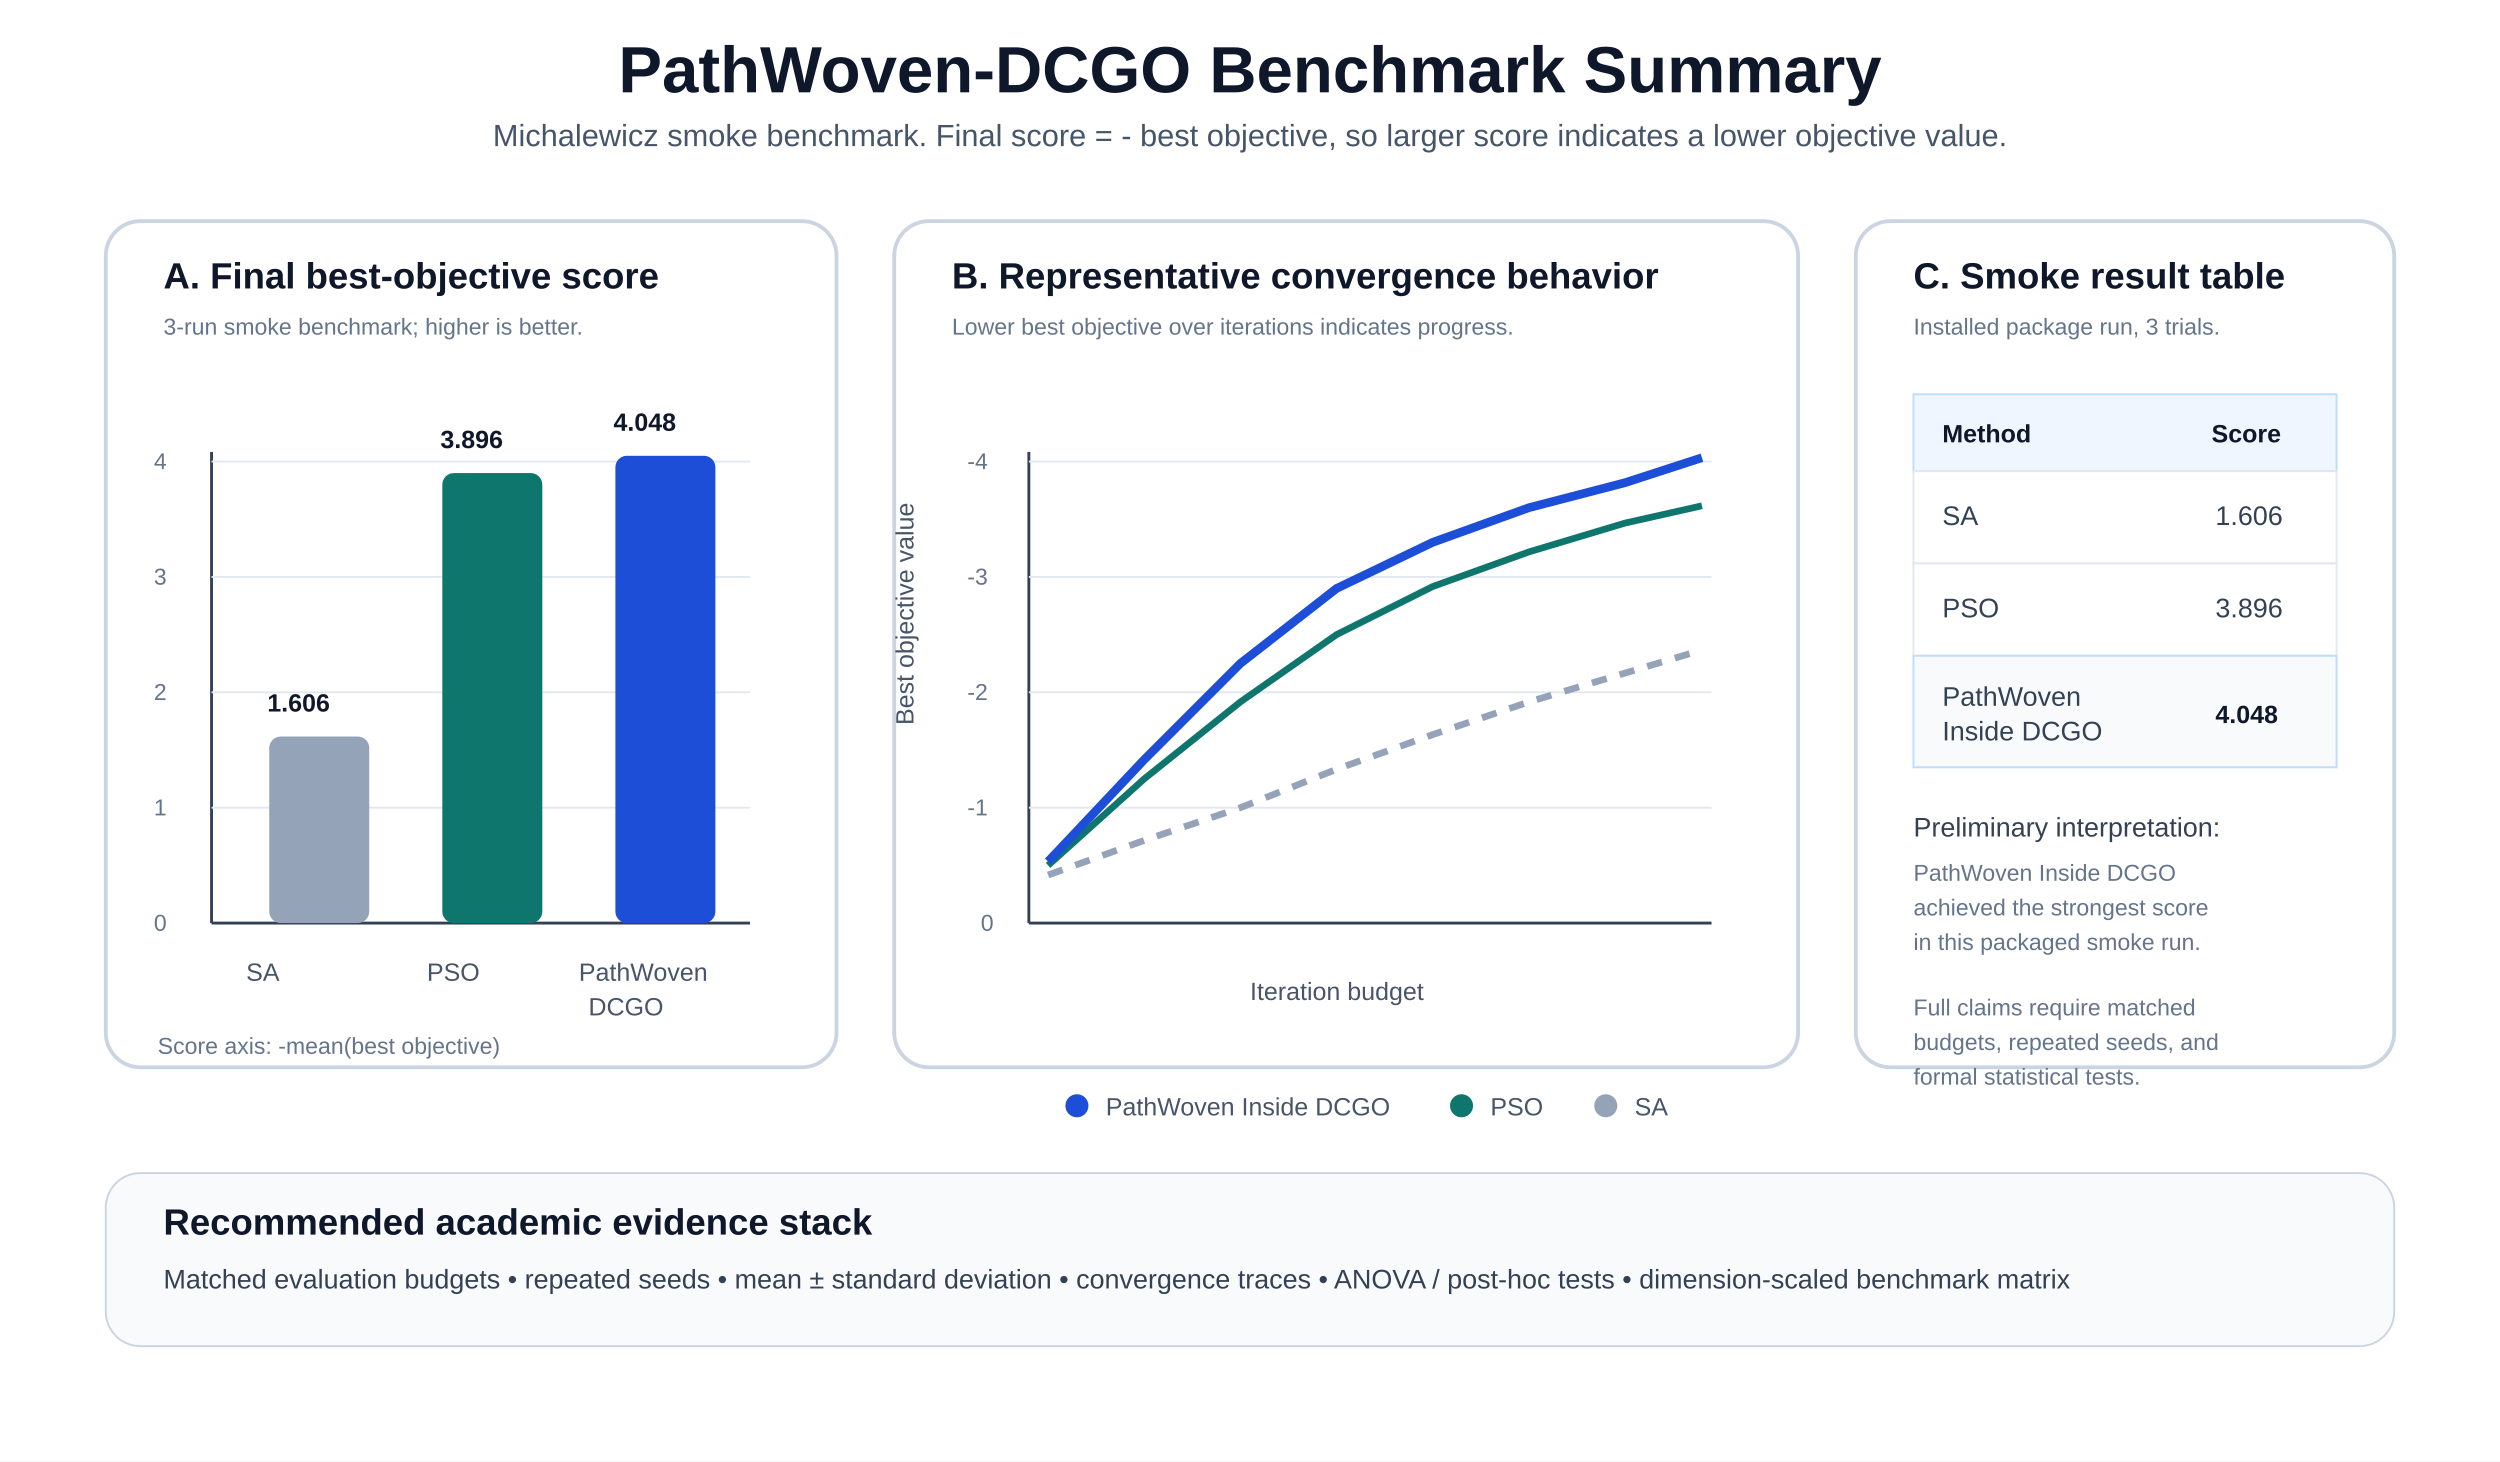
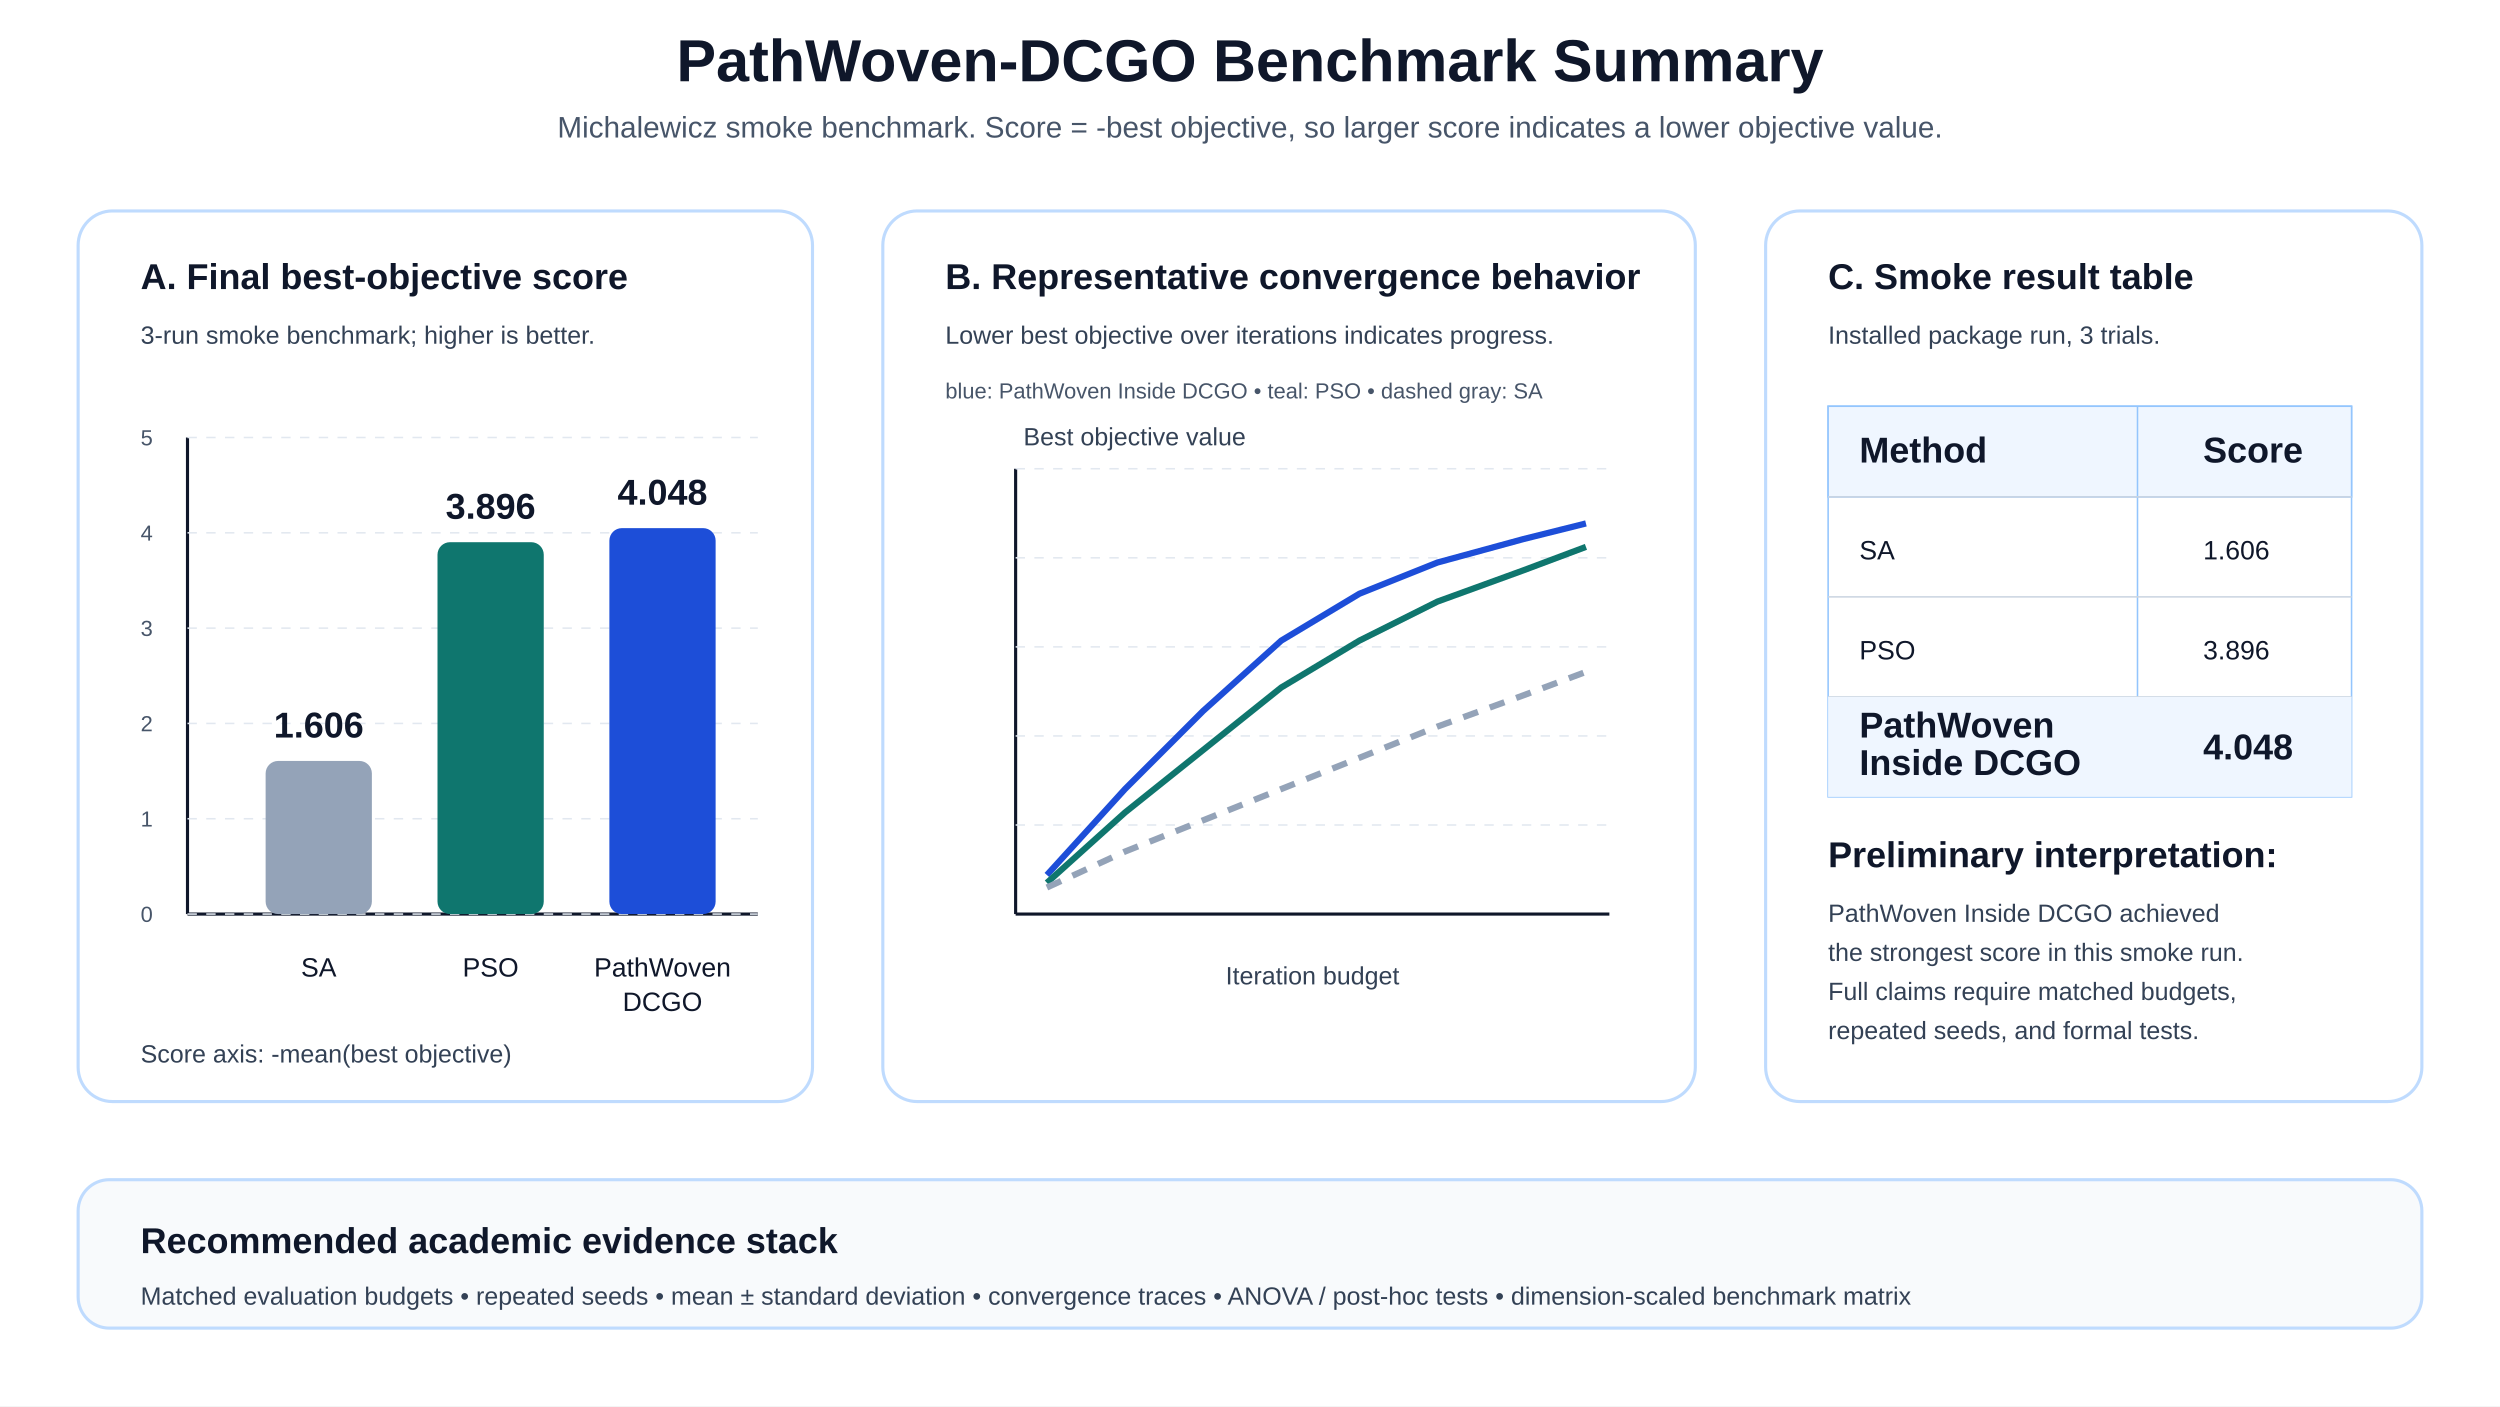
- <svg xmlns="http://www.w3.org/2000/svg" width="1300" height="760" viewBox="0 0 1300 760" role="img" aria-labelledby="title desc">
+ <svg xmlns="http://www.w3.org/2000/svg" width="1600" height="900" viewBox="0 0 1600 900" role="img" aria-labelledby="t d">
+   <rect width="1600" height="900" fill="#fff" />
  <defs>
-     <style>
-       .title{font-family:Arial,sans-serif;font-size:34px;font-weight:700;fill:#0f172a}
-       .subtitle{font-family:Arial,sans-serif;font-size:16px;fill:#475569}
-       .panel{fill:#ffffff;stroke:#cbd5e1;stroke-width:2}
-       .panelTitle{font-family:Arial,sans-serif;font-size:19px;font-weight:700;fill:#0f172a}
-       .text{font-family:Arial,sans-serif;font-size:14px;fill:#334155}
-       .small{font-family:Arial,sans-serif;font-size:12px;fill:#64748b}
-       .label{font-family:Arial,sans-serif;font-size:13px;fill:#475569}
-       .value{font-family:Arial,sans-serif;font-size:13px;font-weight:700;fill:#0f172a}
-       .mono{font-family:Courier New,monospace;font-size:12px;fill:#1e293b}
-     </style>
+     <style>.h{font:700 38px Arial;fill:#0f172a}.s{font:19px Arial;fill:#475569}.b{fill:#fff;stroke:#bfdbfe;stroke-width:2}.t{font:700 23px Arial;fill:#0f172a}.p{font:16px Arial;fill:#334155}.sm{font:14px Arial;fill:#475569}.m{font:17px Arial;fill:#0f172a}.grid{stroke:#e2e8f0;stroke-dasharray:6 6}.axis{stroke:#0f172a;stroke-width:2}.blue{stroke:#1d4ed8;stroke-width:4;fill:none}.teal{stroke:#0f766e;stroke-width:4;fill:none}.gray{stroke:#94a3b8;stroke-width:4;stroke-dasharray:10 8;fill:none}</style>
  </defs>
-   <rect width="1300" height="760" fill="#ffffff" />
-   <text x="650" y="48" text-anchor="middle" class="title">PathWoven-DCGO Benchmark Summary</text>
-   <text x="650" y="76" text-anchor="middle" class="subtitle">Michalewicz smoke benchmark. Final score = - best objective, so larger score indicates a lower objective value.</text>
-   <rect x="55" y="115" width="380" height="440" rx="18" class="panel" />
-   <text x="85" y="150" class="panelTitle">A. Final best-objective score</text>
-   <text x="85" y="174" class="small">3-run smoke benchmark; higher is better.</text>
-   <line x1="110" y1="480" x2="390" y2="480" stroke="#334155" stroke-width="1.5" />
-   <line x1="110" y1="235" x2="110" y2="480" stroke="#334155" stroke-width="1.5" />
-   <g stroke="#e2e8f0" stroke-width="1">
-     <line x1="110" y1="420" x2="390" y2="420" />
-     <line x1="110" y1="360" x2="390" y2="360" />
-     <line x1="110" y1="300" x2="390" y2="300" />
-     <line x1="110" y1="240" x2="390" y2="240" />
+   <text x="800" y="52" text-anchor="middle" class="h">PathWoven-DCGO Benchmark Summary</text>
+   <text x="800" y="88" text-anchor="middle" class="s">Michalewicz smoke benchmark. Score = -best objective, so larger score indicates a lower objective value.</text>
+   <rect x="50" y="135" width="470" height="570" rx="22" class="b" />
+   <text x="90" y="185" class="t">A. Final best-objective score</text>
+   <text x="90" y="220" class="p">3-run smoke benchmark; higher is better.</text>
+   <g id="bars">
+     <line x1="120" y1="585" x2="485" y2="585" class="axis" />
+     <line x1="120" y1="280" x2="120" y2="585" class="axis" />
+     <g class="grid">
+       <line x1="120" y1="585" x2="485" y2="585" />
+       <line x1="120" y1="524" x2="485" y2="524" />
+       <line x1="120" y1="463" x2="485" y2="463" />
+       <line x1="120" y1="402" x2="485" y2="402" />
+       <line x1="120" y1="341" x2="485" y2="341" />
+       <line x1="120" y1="280" x2="485" y2="280" />
+     </g>
+     <g class="sm">
+       <text x="90" y="590">0</text>
+       <text x="90" y="529">1</text>
+       <text x="90" y="468">2</text>
+       <text x="90" y="407">3</text>
+       <text x="90" y="346">4</text>
+       <text x="90" y="285">5</text>
+     </g>
+     <rect x="170" y="487" width="68" height="98" rx="8" fill="#94a3b8" />
+     <rect x="280" y="347" width="68" height="238" rx="8" fill="#0f766e" />
+     <rect x="390" y="338" width="68" height="247" rx="8" fill="#1d4ed8" />
+     <text x="204" y="472" text-anchor="middle" class="t">1.606</text>
+     <text x="314" y="332" text-anchor="middle" class="t">3.896</text>
+     <text x="424" y="323" text-anchor="middle" class="t">4.048</text>
+     <text x="204" y="625" text-anchor="middle" class="m">SA</text>
+     <text x="314" y="625" text-anchor="middle" class="m">PSO</text>
+     <text x="424" y="625" text-anchor="middle" class="m">PathWoven</text>
+     <text x="424" y="647" text-anchor="middle" class="m">DCGO</text>
  </g>
-   <text x="80" y="484" class="small">0</text>
-   <text x="80" y="424" class="small">1</text>
-   <text x="80" y="364" class="small">2</text>
-   <text x="80" y="304" class="small">3</text>
-   <text x="80" y="244" class="small">4</text>
-   <rect x="140" y="383" width="52" height="97" rx="6" fill="#94a3b8" />
-   <rect x="230" y="246" width="52" height="234" rx="6" fill="#0f766e" />
-   <rect x="320" y="237" width="52" height="243" rx="6" fill="#1d4ed8" />
-   <text x="139" y="370" class="value">1.606</text>
-   <text x="229" y="233" class="value">3.896</text>
-   <text x="319" y="224" class="value">4.048</text>
-   <text x="128" y="510" class="label">SA</text>
-   <text x="222" y="510" class="label">PSO</text>
-   <text x="301" y="510" class="label">PathWoven</text>
-   <text x="306" y="528" class="label">DCGO</text>
-   <text x="82" y="548" class="small">Score axis: -mean(best objective)</text>
-   <rect x="465" y="115" width="470" height="440" rx="18" class="panel" />
-   <text x="495" y="150" class="panelTitle">B. Representative convergence behavior</text>
-   <text x="495" y="174" class="small">Lower best objective over iterations indicates progress.</text>
-   <line x1="535" y1="480" x2="890" y2="480" stroke="#334155" stroke-width="1.5" />
-   <line x1="535" y1="235" x2="535" y2="480" stroke="#334155" stroke-width="1.5" />
-   <g stroke="#e2e8f0" stroke-width="1">
-     <line x1="535" y1="420" x2="890" y2="420" />
-     <line x1="535" y1="360" x2="890" y2="360" />
-     <line x1="535" y1="300" x2="890" y2="300" />
-     <line x1="535" y1="240" x2="890" y2="240" />
+   <text x="90" y="680" class="p">Score axis: -mean(best objective)</text>
+   <rect x="565" y="135" width="520" height="570" rx="22" class="b" />
+   <text x="605" y="185" class="t">B. Representative convergence behavior</text>
+   <text x="605" y="220" class="p">Lower best objective over iterations indicates progress.</text>
+   <text x="605" y="255" class="sm">blue: PathWoven Inside DCGO • teal: PSO • dashed gray: SA</text>
+   <g id="lines">
+     <line x1="650" y1="585" x2="1030" y2="585" class="axis" />
+     <line x1="650" y1="300" x2="650" y2="585" class="axis" />
+     <g class="grid">
+       <line x1="650" y1="528" x2="1030" y2="528" />
+       <line x1="650" y1="471" x2="1030" y2="471" />
+       <line x1="650" y1="414" x2="1030" y2="414" />
+       <line x1="650" y1="357" x2="1030" y2="357" />
+       <line x1="650" y1="300" x2="1030" y2="300" />
+     </g>
+     <path d="M670 560 L720 505 L770 455 L820 410 L870 380 L920 360 L975 345 L1015 335" class="blue" />
+     <path d="M670 565 L720 520 L770 480 L820 440 L870 410 L920 385 L975 365 L1015 350" class="teal" />
+     <path d="M670 568 L720 545 L770 525 L820 505 L870 485 L920 465 L975 445 L1015 430" class="gray" />
+     <text x="840" y="630" text-anchor="middle" class="p">Iteration budget</text>
+     <text x="655" y="285" class="p">Best objective value</text>
  </g>
-   <text x="510" y="484" class="small">0</text>
-   <text x="503" y="424" class="small">-1</text>
-   <text x="503" y="364" class="small">-2</text>
-   <text x="503" y="304" class="small">-3</text>
-   <text x="503" y="244" class="small">-4</text>
-   <text x="650" y="520" class="label">Iteration budget</text>
-   <text x="475" y="377" class="label" transform="rotate(-90 475 377)">Best objective value</text>
-   <polyline points="545,455 595,437 645,420 695,400 745,382 795,365 845,350 885,338" fill="none" stroke="#94a3b8" stroke-width="3.5" stroke-dasharray="8 7" />
-   <polyline points="545,450 595,405 645,365 695,330 745,305 795,287 845,272 885,263" fill="none" stroke="#0f766e" stroke-width="3.5" />
-   <polyline points="545,448 595,395 645,345 695,306 745,282 795,264 845,251 885,238" fill="none" stroke="#1d4ed8" stroke-width="4.5" />
-   <circle cx="560" cy="575" r="6" fill="#1d4ed8" />
-   <text x="575" y="580" class="label">PathWoven Inside DCGO</text>
-   <circle cx="760" cy="575" r="6" fill="#0f766e" />
-   <text x="775" y="580" class="label">PSO</text>
-   <circle cx="835" cy="575" r="6" fill="#94a3b8" />
-   <text x="850" y="580" class="label">SA</text>
-   <rect x="965" y="115" width="280" height="440" rx="18" class="panel" />
-   <text x="995" y="150" class="panelTitle">C. Smoke result table</text>
-   <text x="995" y="174" class="small">Installed package run, 3 trials.</text>
-   <rect x="995" y="205" width="220" height="40" fill="#eff6ff" stroke="#bfdbfe" />
-   <text x="1010" y="230" class="value">Method</text>
-   <text x="1150" y="230" class="value">Score</text>
-   <rect x="995" y="245" width="220" height="48" fill="#ffffff" stroke="#e2e8f0" />
-   <text x="1010" y="273" class="text">SA</text>
-   <text x="1152" y="273" class="text">1.606</text>
-   <rect x="995" y="293" width="220" height="48" fill="#ffffff" stroke="#e2e8f0" />
-   <text x="1010" y="321" class="text">PSO</text>
-   <text x="1152" y="321" class="text">3.896</text>
-   <rect x="995" y="341" width="220" height="58" fill="#f8fafc" stroke="#bfdbfe" />
-   <text x="1010" y="367" class="text">PathWoven</text>
-   <text x="1010" y="385" class="text">Inside DCGO</text>
-   <text x="1152" y="376" class="value">4.048</text>
-   <text x="995" y="435" class="text">Preliminary interpretation:</text>
-   <text x="995" y="458" class="small">PathWoven Inside DCGO</text>
-   <text x="995" y="476" class="small">achieved the strongest score</text>
-   <text x="995" y="494" class="small">in this packaged smoke run.</text>
-   <text x="995" y="528" class="small">Full claims require matched</text>
-   <text x="995" y="546" class="small">budgets, repeated seeds, and</text>
-   <text x="995" y="564" class="small">formal statistical tests.</text>
-   <rect x="55" y="610" width="1190" height="90" rx="18" fill="#f8fafc" stroke="#cbd5e1" />
-   <text x="85" y="642" class="panelTitle">Recommended academic evidence stack</text>
-   <text x="85" y="670" class="text">Matched evaluation budgets • repeated seeds • mean ± standard deviation • convergence traces • ANOVA / post-hoc tests • dimension-scaled benchmark matrix</text>
+   <rect x="1130" y="135" width="420" height="570" rx="22" class="b" />
+   <text x="1170" y="185" class="t">C. Smoke result table</text>
+   <text x="1170" y="220" class="p">Installed package run, 3 trials.</text>
+   <g id="table">
+     <rect x="1170" y="260" width="335" height="250" fill="#fff" stroke="#93c5fd" />
+     <rect x="1170" y="260" width="335" height="58" fill="#eff6ff" stroke="#93c5fd" />
+     <line x1="1368" y1="260" x2="1368" y2="510" stroke="#93c5fd" />
+     <text x="1190" y="296" class="t">Method</text>
+     <text x="1410" y="296" class="t">Score</text>
+     <line x1="1170" y1="318" x2="1505" y2="318" stroke="#cbd5e1" />
+     <line x1="1170" y1="382" x2="1505" y2="382" stroke="#cbd5e1" />
+     <line x1="1170" y1="446" x2="1505" y2="446" stroke="#cbd5e1" />
+     <rect x="1170" y="446" width="335" height="64" fill="#eff6ff" />
+     <text x="1190" y="358" class="m">SA</text>
+     <text x="1410" y="358" class="m">1.606</text>
+     <text x="1190" y="422" class="m">PSO</text>
+     <text x="1410" y="422" class="m">3.896</text>
+     <text x="1190" y="472" class="t">PathWoven</text>
+     <text x="1190" y="496" class="t">Inside DCGO</text>
+     <text x="1410" y="486" class="t">4.048</text>
+   </g>
+   <text x="1170" y="555" class="t">Preliminary interpretation:</text>
+   <text x="1170" y="590" class="p">PathWoven Inside DCGO achieved</text>
+   <text x="1170" y="615" class="p">the strongest score in this smoke run.</text>
+   <text x="1170" y="640" class="p">Full claims require matched budgets,</text>
+   <text x="1170" y="665" class="p">repeated seeds, and formal tests.</text>
+   <rect x="50" y="755" width="1500" height="95" rx="20" fill="#f8fafc" stroke="#bfdbfe" stroke-width="2" />
+   <text x="90" y="802" class="t">Recommended academic evidence stack</text>
+   <text x="90" y="835" class="p">Matched evaluation budgets • repeated seeds • mean ± standard deviation • convergence traces • ANOVA / post-hoc tests • dimension-scaled benchmark matrix</text>
</svg>
